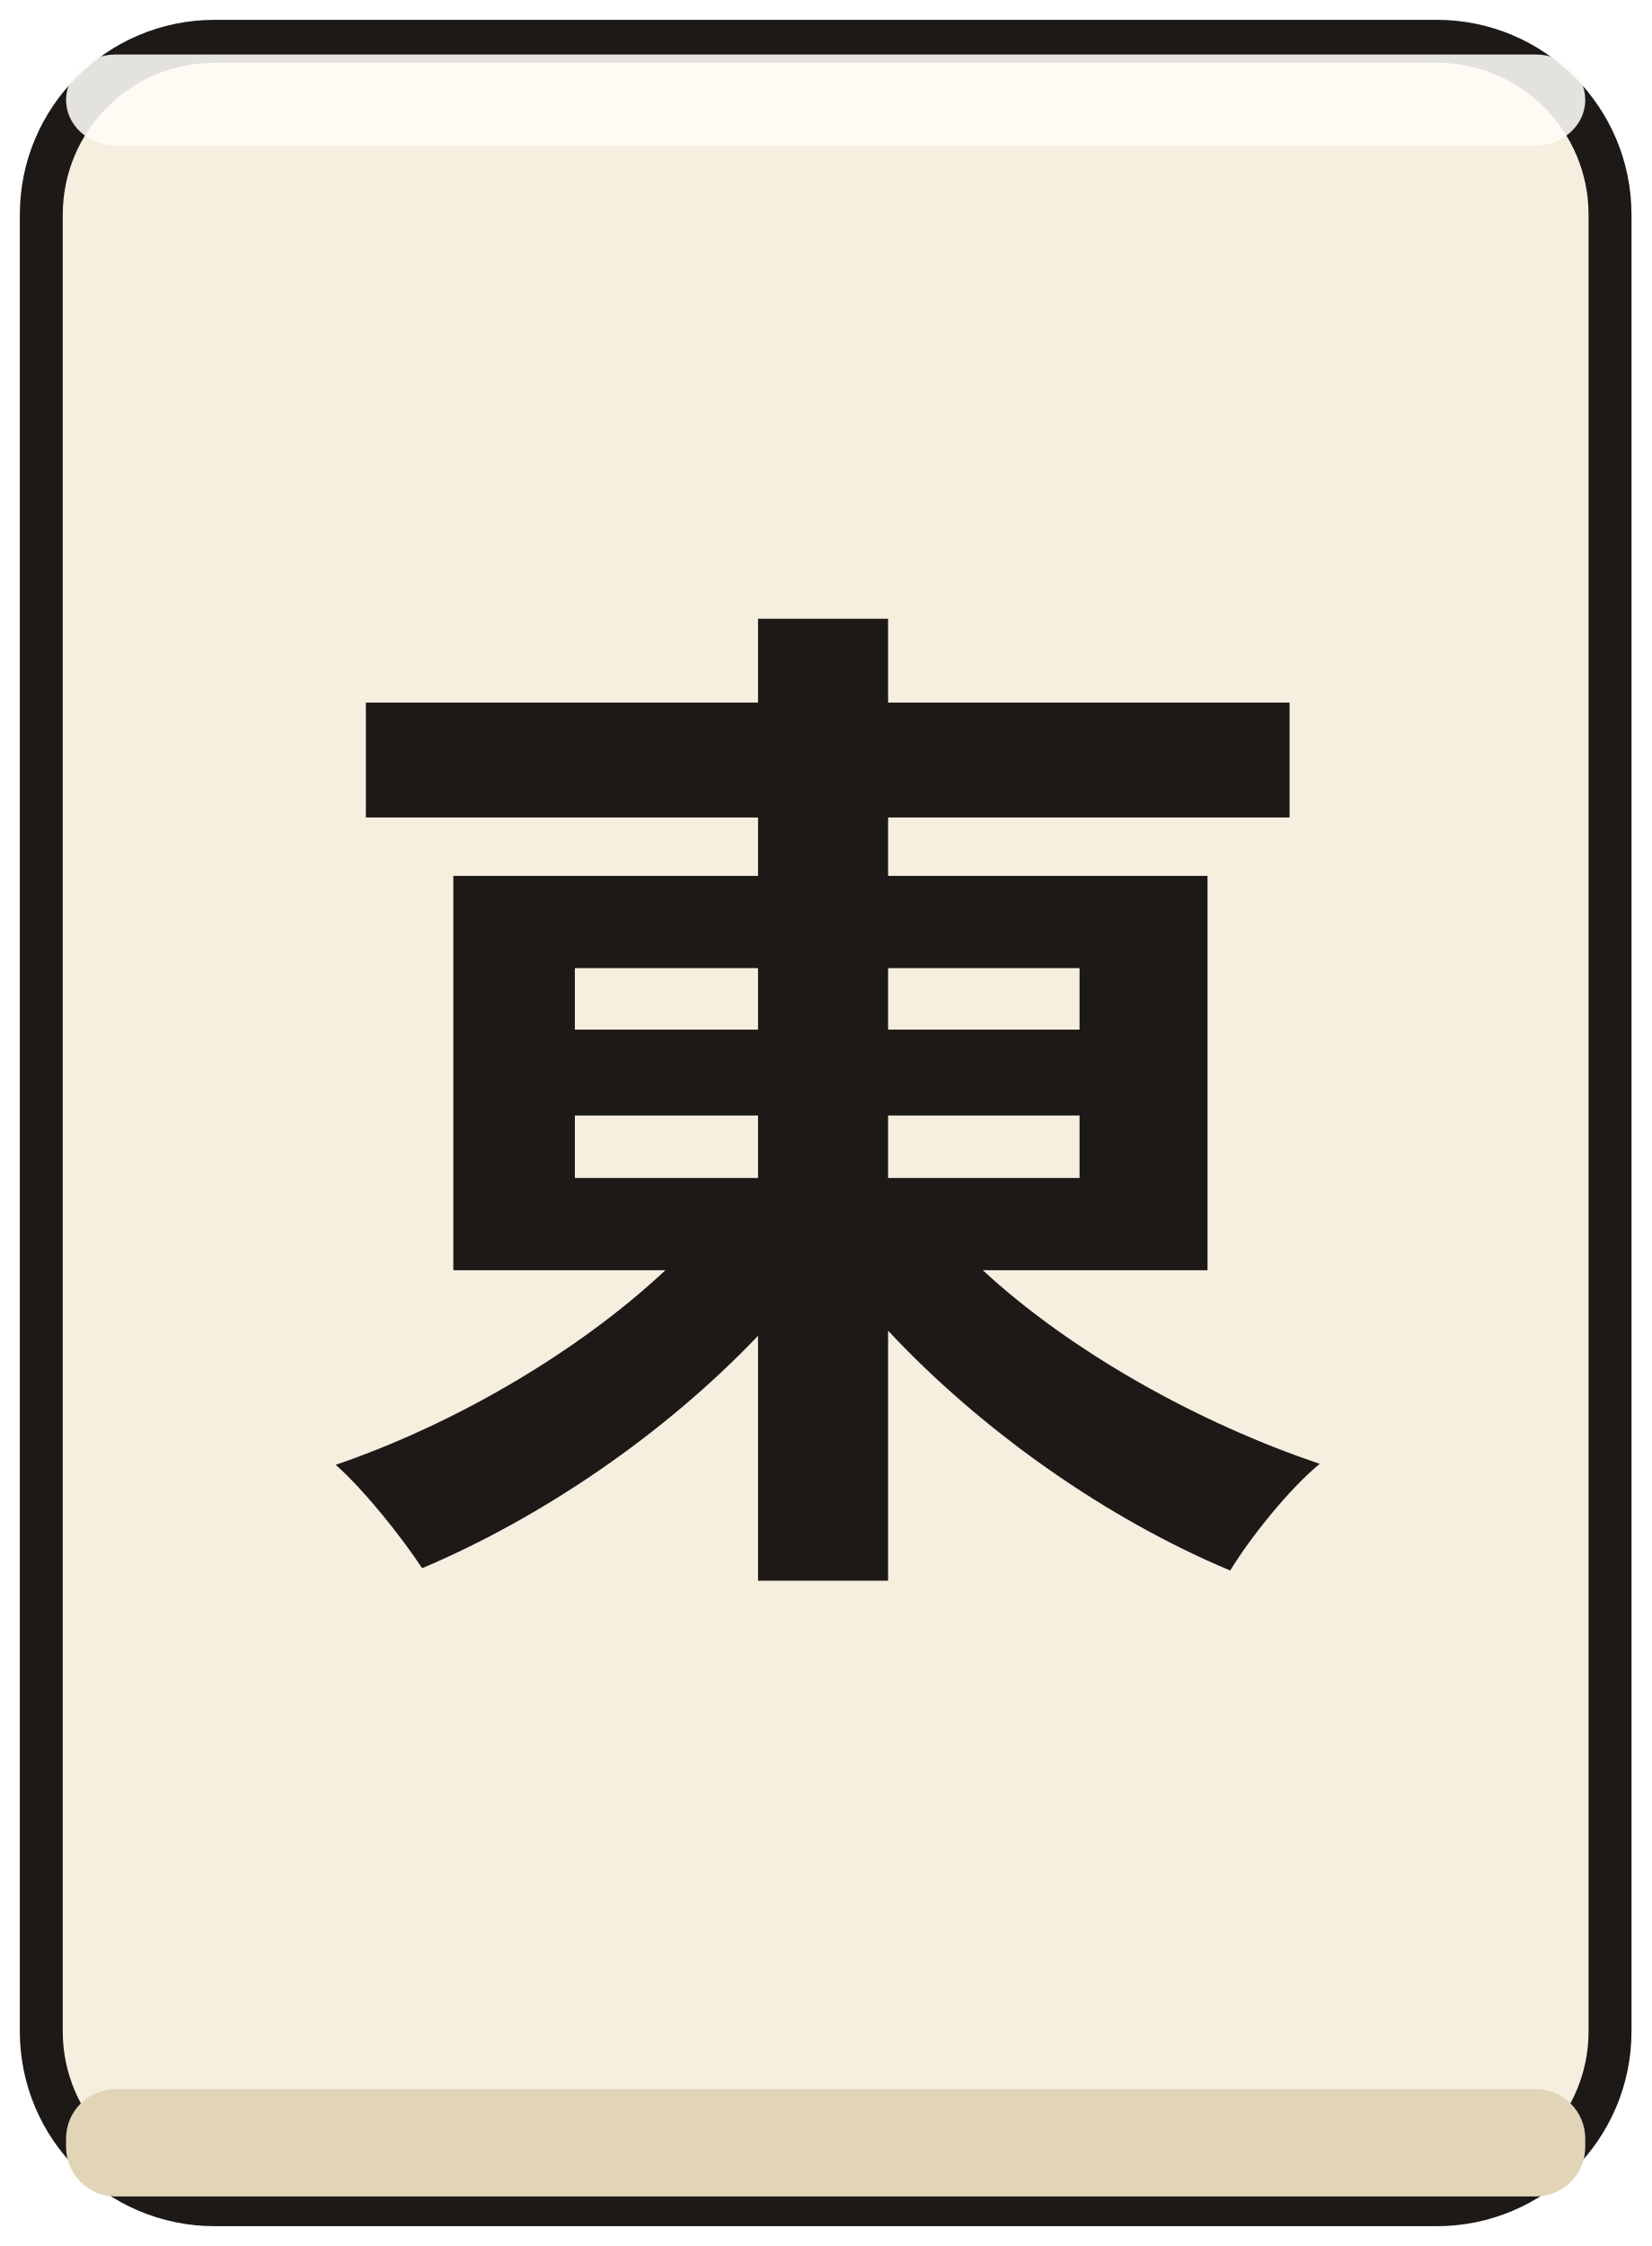
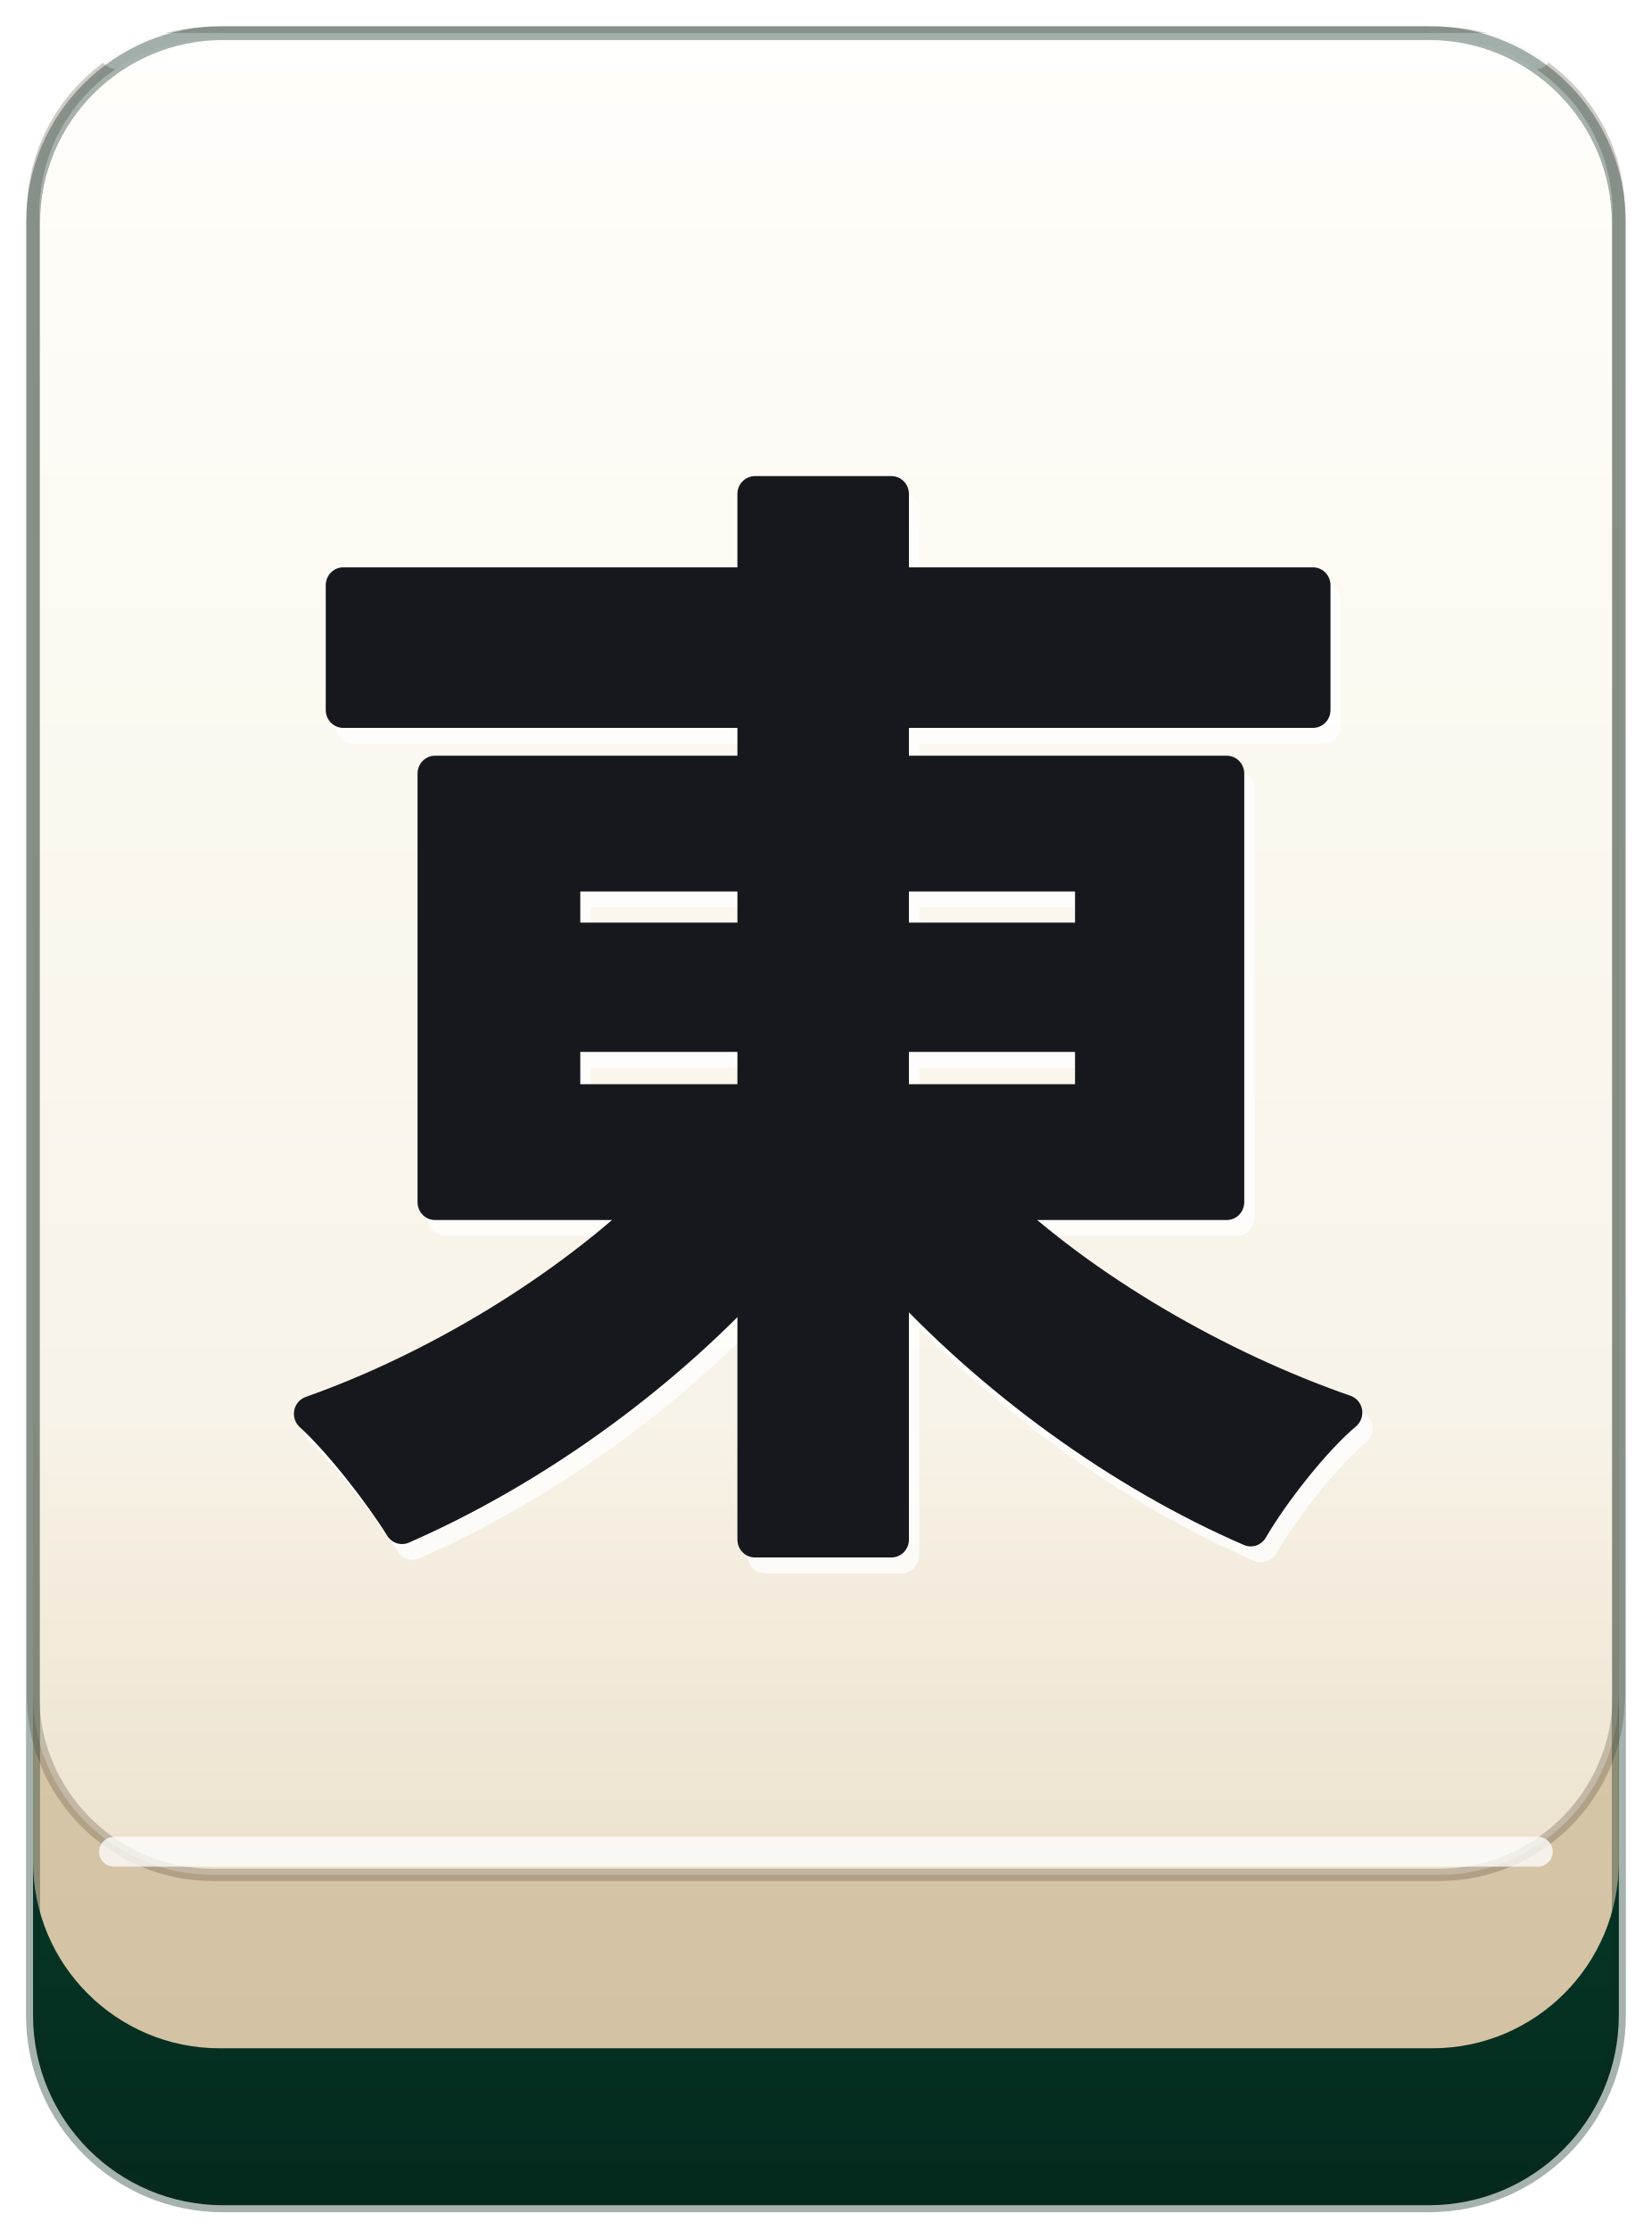
- <svg xmlns="http://www.w3.org/2000/svg" viewBox="0 0 100 136">
-   <rect x="2.5" y="2.5" width="95" height="131" rx="10.5" fill="#F6EFE0" stroke="#1C1917" stroke-width="2.6" />
-   <rect x="4" y="3.3" width="92" height="5.5" rx="3" fill="#FFFDF8" opacity="0.88" />
-   <rect x="4" y="126.5" width="92" height="6.5" rx="3" fill="#E2D4B7" />
-   <g transform="translate(0 2.50) scale(1 0.9846)">
-     <text x="50" y="89" text-anchor="middle" font-family="'Kaiti SC','STKaiti','BiauKai','Songti SC',serif" font-weight="900" font-size="63" fill="#1C1917">東</text>
+ <svg xmlns="http://www.w3.org/2000/svg" viewBox="0 0 100 135">
+   <defs>
+     <linearGradient id="ivoryFaceGrad" x1="0" y1="0" x2="0" y2="1">
+       <stop offset="0%" stop-color="#FFFEFA" />
+       <stop offset="75%" stop-color="#F8F3E8" />
+       <stop offset="100%" stop-color="#ECE2CE" />
+     </linearGradient>
+     <linearGradient id="ivoryWallGrad" x1="0" y1="0" x2="0" y2="1">
+       <stop offset="0%" stop-color="#E7DBC5" />
+       <stop offset="100%" stop-color="#D3C2A3" />
+     </linearGradient>
+     <linearGradient id="jadeStandingGrad" x1="0" y1="0" x2="0" y2="1">
+       <stop offset="0%" stop-color="#1EA67A" />
+       <stop offset="18%" stop-color="#0E7A56" />
+       <stop offset="100%" stop-color="#074B34" />
+     </linearGradient>
+     <linearGradient id="jadeBackFaceGrad" x1="0" y1="0" x2="1" y2="1">
+       <stop offset="0%" stop-color="#1EA67A" />
+       <stop offset="50%" stop-color="#0E7A56" />
+       <stop offset="100%" stop-color="#074B34" />
+     </linearGradient>
+     <linearGradient id="jadeLipGrad" x1="0" y1="0" x2="0" y2="1">
+       <stop offset="0%" stop-color="#0E7A56" />
+       <stop offset="60%" stop-color="#074B34" />
+       <stop offset="100%" stop-color="#04291D" />
+     </linearGradient>
+   </defs>
+   <rect x="2" y="2" width="96" height="131.5" rx="11.5" fill="url(#jadeLipGrad)" />
+   <rect x="2" y="2" width="96" height="122.0" rx="11.3" fill="url(#ivoryWallGrad)" />
+   <rect x="2" y="2" width="96" height="111.5" rx="10.9" fill="url(#ivoryFaceGrad)" stroke="rgba(82, 69, 53, 0.28)" stroke-width="0.75" />
+   <rect x="6" y="111.2" width="88" height="1.8" rx="0.9" fill="rgba(255, 255, 255, 0.76)" />
+   <rect x="6" y="2" width="88" height="2.2" rx="1.1" fill="rgba(255, 255, 255, 0.88)" />
+   <rect x="2" y="2" width="96" height="131.5" rx="11.5" fill="none" stroke="rgba(11, 43, 33, 0.36)" stroke-width="0.85" />
+   <g transform="translate(6.20 8.69) scale(0.876)">
+     <g transform="translate(50 56) scale(1.02 1.04)">
+       <text x="0.7" y="1.05" text-anchor="middle" dominant-baseline="central" font-family="'WeibeiTC-Bold','STKaitiTC-Black','Kaiti SC','STKaiti','Songti SC',serif" font-weight="900" font-size="74" fill="rgba(255, 255, 255, 0.78)" stroke="rgba(255, 255, 255, 0.78)" stroke-width="2.37" stroke-linejoin="round">東</text>
+       <text x="0" y="0" text-anchor="middle" dominant-baseline="central" font-family="'WeibeiTC-Bold','STKaitiTC-Black','Kaiti SC','STKaiti','Songti SC',serif" font-weight="900" font-size="74" fill="#16181D" stroke="#16181D" stroke-width="2.37" stroke-linejoin="round">東</text>
+     </g>
  </g>
</svg>
